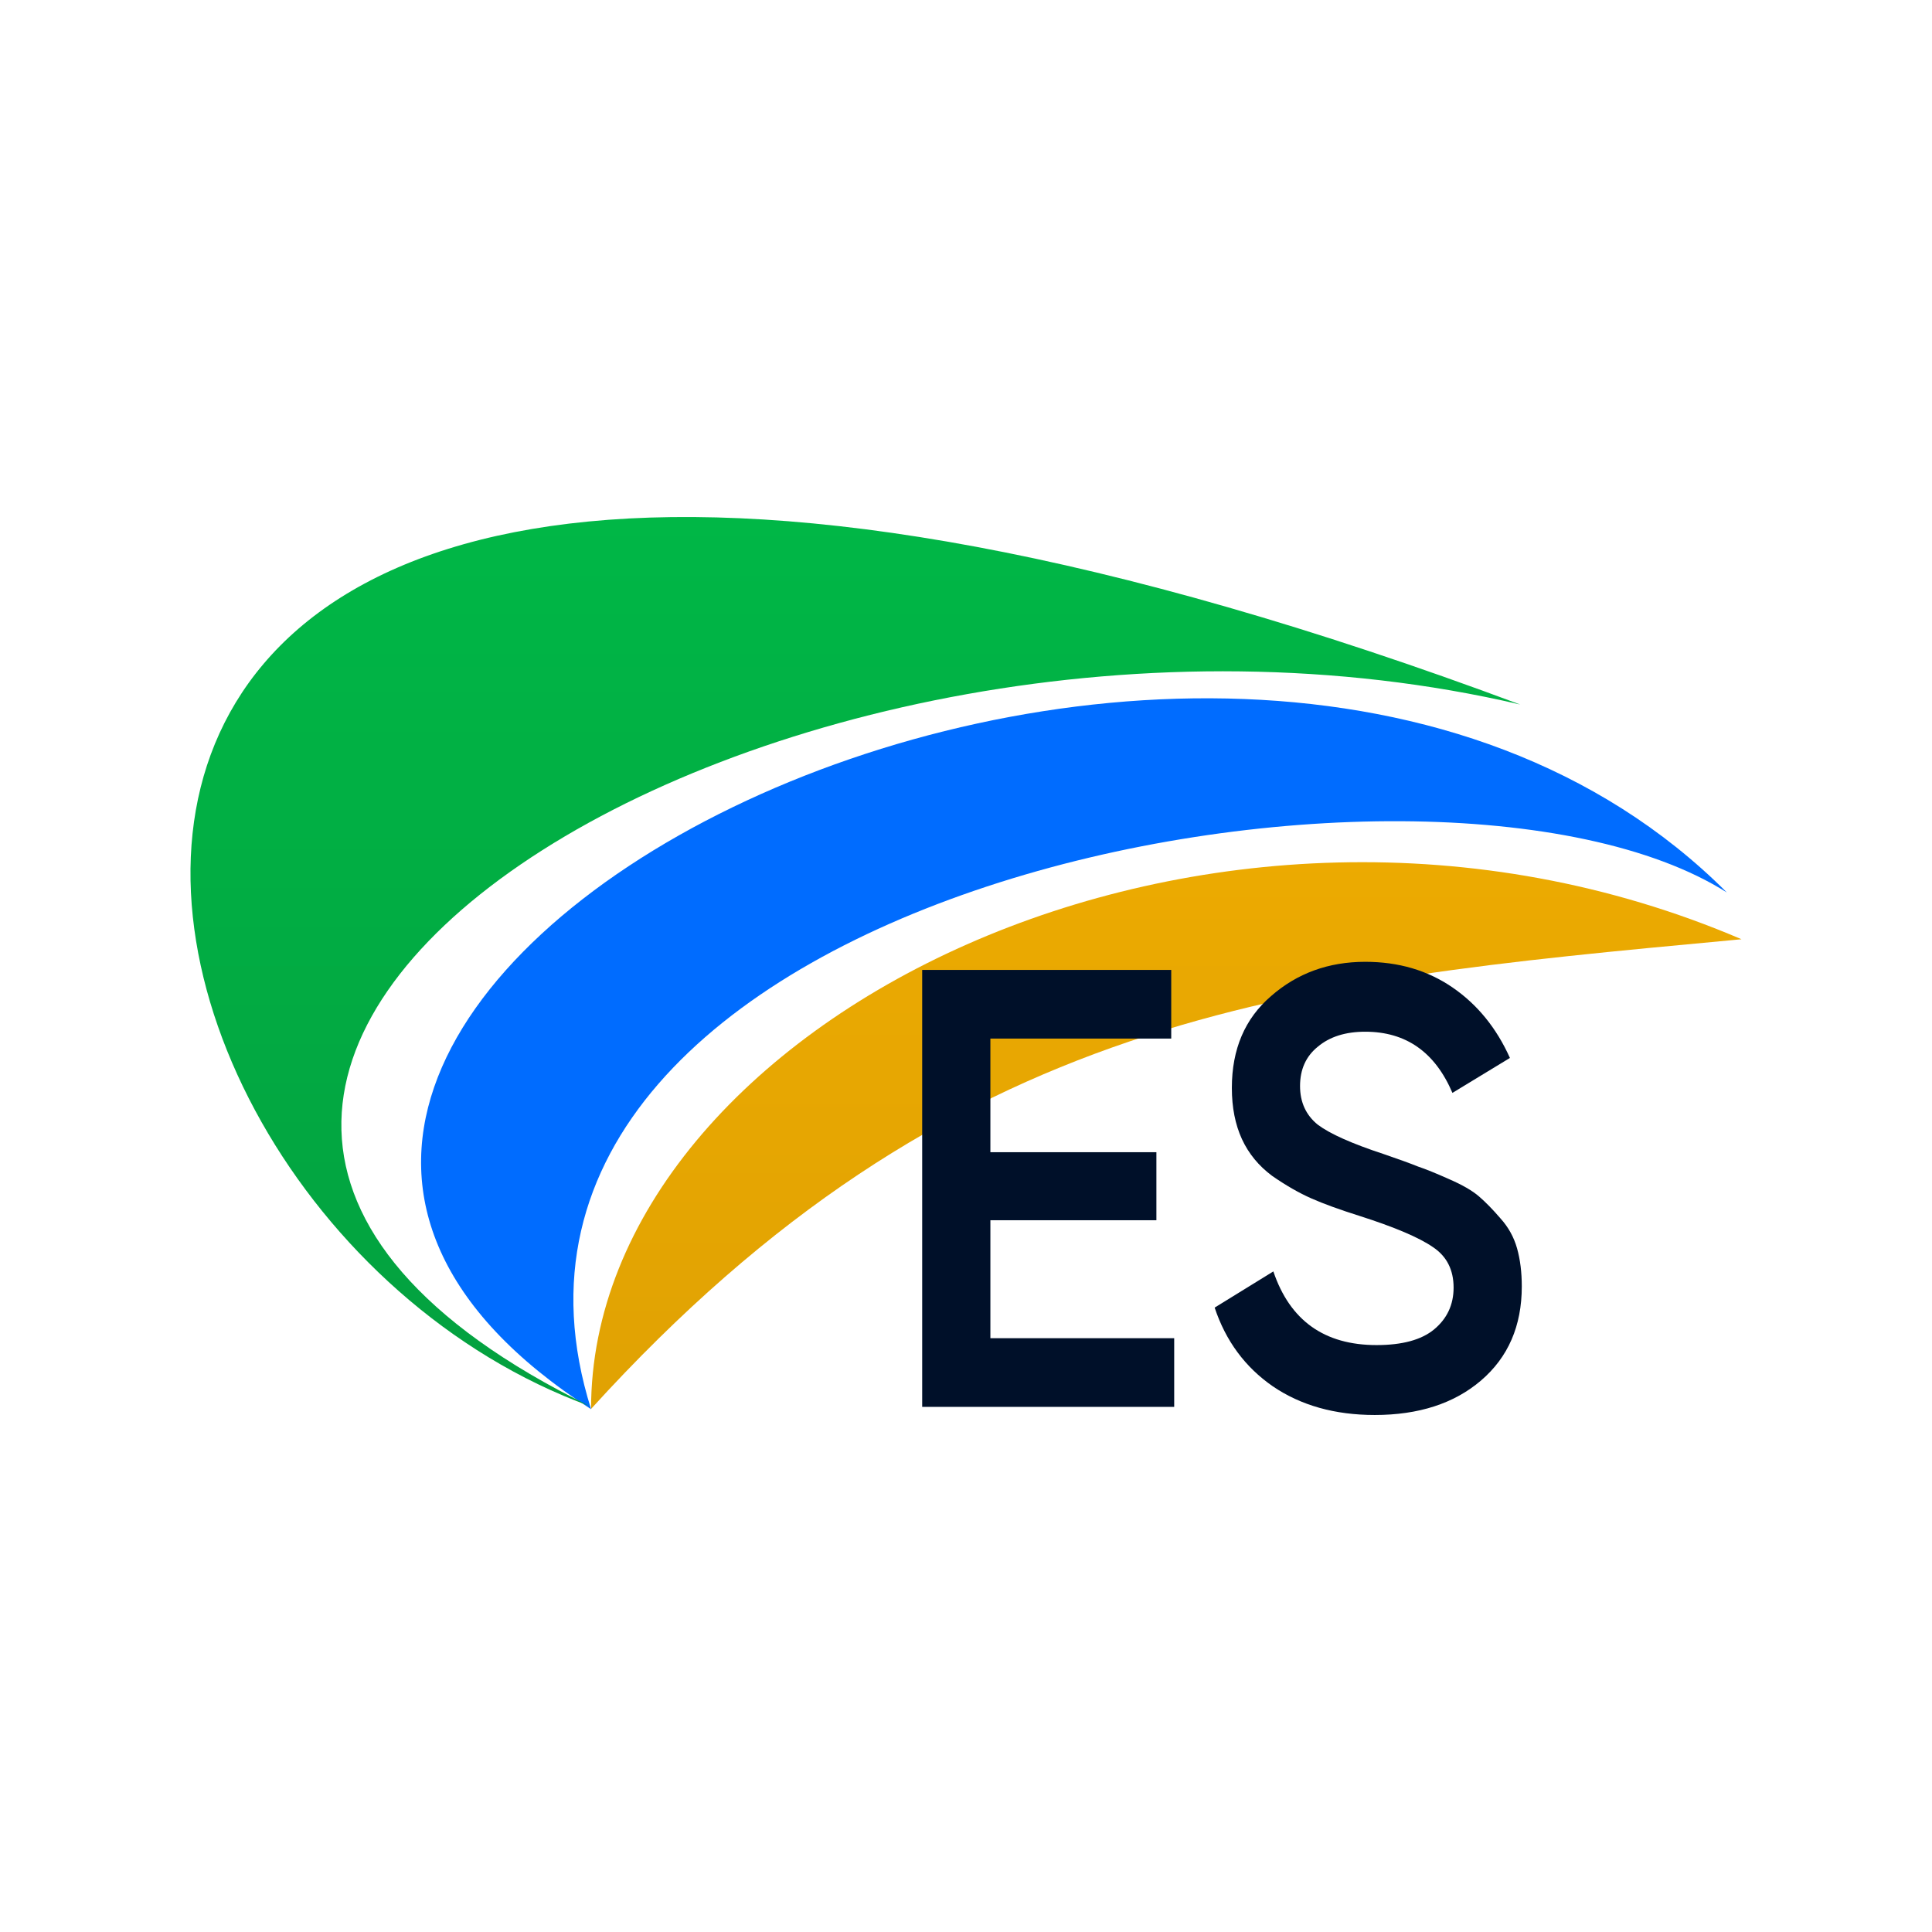
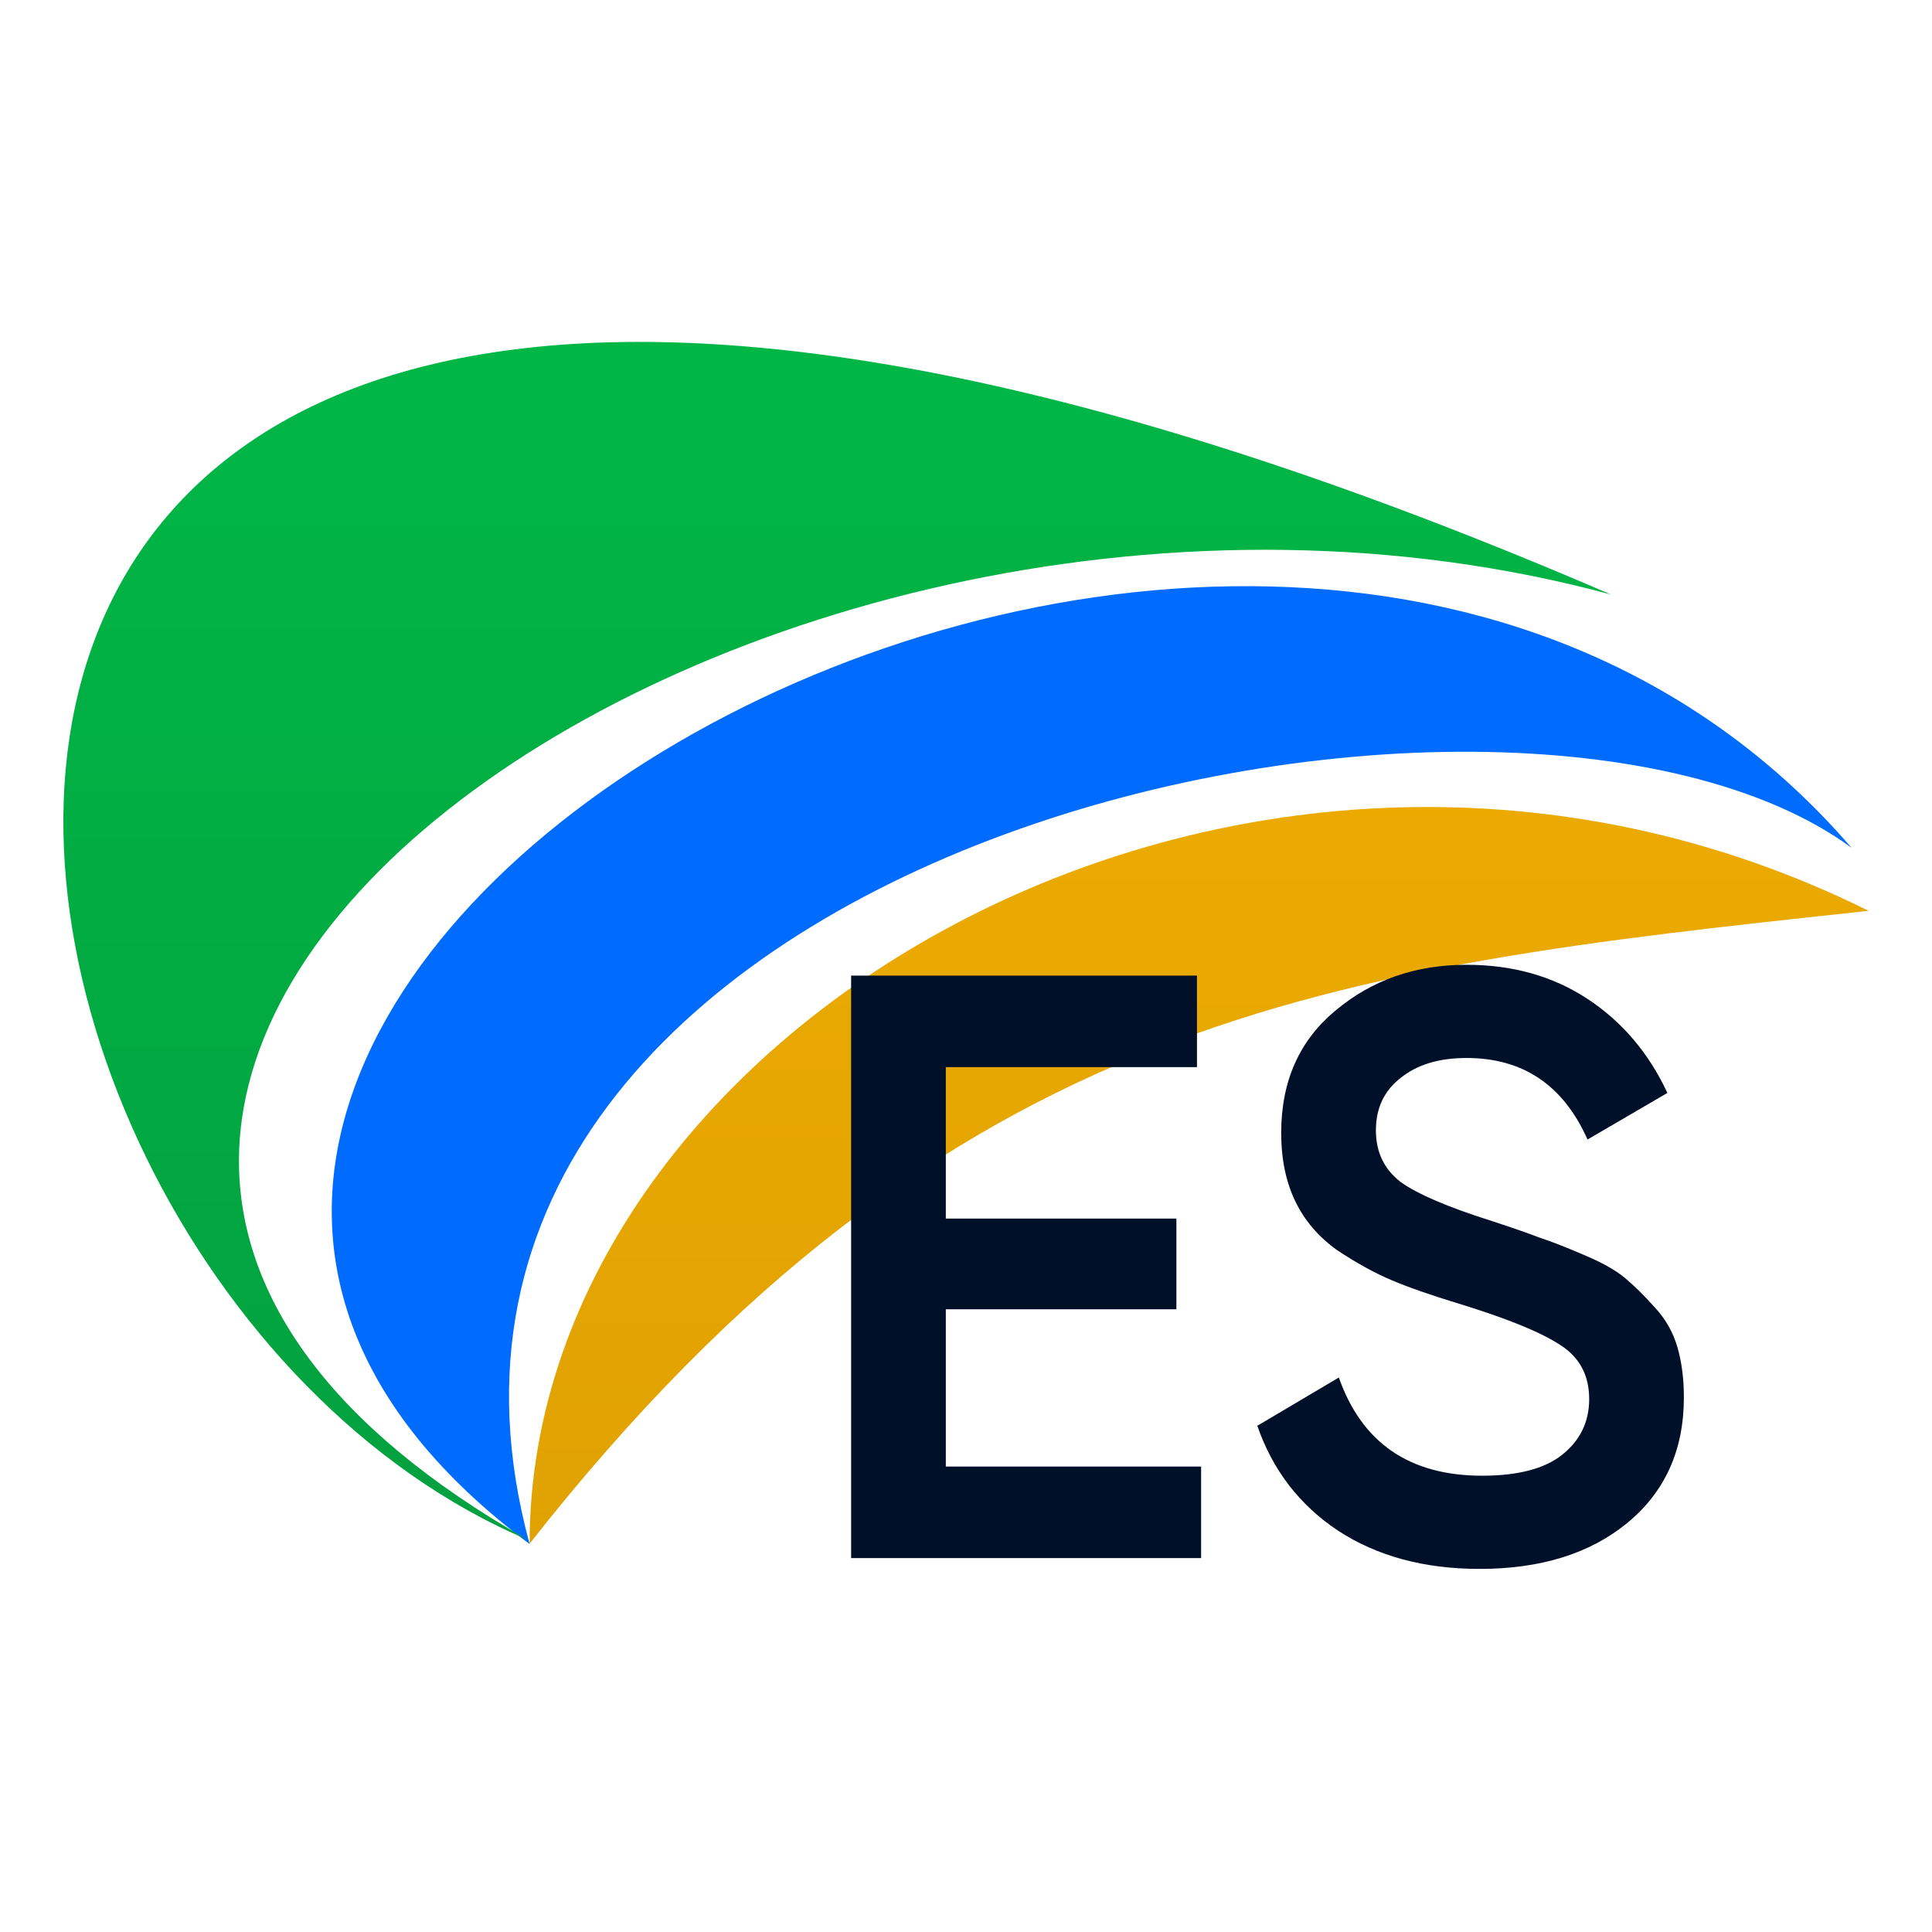
- <svg xmlns="http://www.w3.org/2000/svg" width="71" height="71" viewBox="0 0 71 71" fill="none">
-   <rect width="71" height="71" />
-   <path d="M21.722 51.788C-1.087 37.104 44.49 13.808 63.461 32.798C52.553 25.887 15.751 32.798 21.722 51.788Z" fill="#006CFF" />
-   <path d="M21.673 51.673C0.928 44.112 -5.71 2.919 55.868 25.891C28.77 19.559 -3.59 39.3 21.673 51.673Z" fill="url(#paint0_linear_7667_318569)" />
-   <path d="M64 34.517C44.472 26.155 21.721 37.625 21.721 51.777C34.953 37.225 47.239 36.079 63.592 34.555L64 34.517Z" fill="url(#paint1_linear_7667_318569)" />
-   <path d="M36.396 49.178H43.151V51.702H33.89V35.644H43.042V38.167H36.396V42.343H42.497V44.843H36.396V49.178Z" fill="#001029" />
-   <path d="M50.521 52C49.054 52 47.805 51.648 46.773 50.945C45.757 50.241 45.045 49.278 44.638 48.054L46.795 46.724C47.405 48.529 48.669 49.431 50.587 49.431C51.531 49.431 52.235 49.24 52.7 48.857C53.179 48.46 53.419 47.947 53.419 47.32C53.419 46.663 53.165 46.166 52.657 45.829C52.148 45.477 51.248 45.095 49.955 44.682C49.228 44.453 48.64 44.239 48.19 44.04C47.739 43.841 47.26 43.566 46.752 43.214C46.258 42.847 45.887 42.396 45.64 41.861C45.394 41.325 45.27 40.699 45.27 39.98C45.27 38.557 45.749 37.433 46.708 36.608C47.667 35.767 48.822 35.346 50.172 35.346C51.393 35.346 52.46 35.659 53.376 36.286C54.291 36.913 54.995 37.778 55.489 38.879L53.376 40.163C52.736 38.664 51.669 37.915 50.172 37.915C49.446 37.915 48.865 38.099 48.429 38.466C47.994 38.817 47.776 39.299 47.776 39.911C47.776 40.507 47.994 40.981 48.429 41.333C48.88 41.67 49.686 42.029 50.848 42.411C51.429 42.61 51.85 42.763 52.112 42.87C52.388 42.962 52.765 43.115 53.245 43.329C53.739 43.543 54.109 43.757 54.356 43.971C54.603 44.185 54.864 44.453 55.14 44.774C55.431 45.095 55.634 45.462 55.751 45.875C55.867 46.288 55.925 46.755 55.925 47.275C55.925 48.727 55.424 49.882 54.421 50.738C53.434 51.579 52.134 52 50.521 52Z" fill="#001029" />
+ <svg xmlns="http://www.w3.org/2000/svg" width="315" height="315" viewBox="0 0 315 315" fill="none">
+   <path d="M86.352 251.751C-31.43 163.971 203.924 24.71 301.888 138.228C245.561 96.915 55.515 138.228 86.352 251.751Z" fill="#006CFF" />
+   <path d="M86.099 251.068C-21.026 205.865 -55.307 -40.39 262.679 96.942C122.745 59.086 -44.356 177.097 86.099 251.068Z" fill="url(#paint0_linear_7780_317239)" />
+   <path d="M304.672 148.504C203.833 98.521 86.348 167.088 86.348 251.689C154.678 164.694 218.122 157.846 302.563 148.732L304.672 148.504Z" fill="url(#paint1_linear_7780_317239)" />
+   <path d="M154.209 239.112H195.831V254.036H138.769V159.066H195.159V173.99H154.209V198.682H191.803V213.47H154.209V239.112Z" fill="#001029" />
+   <path d="M241.248 255.8C232.208 255.8 224.51 253.72 218.155 249.559C211.889 245.399 207.503 239.7 204.997 232.464L218.289 224.595C222.048 235.268 229.836 240.605 241.651 240.605C247.469 240.605 251.81 239.474 254.674 237.213C257.628 234.861 259.105 231.831 259.105 228.123C259.105 224.234 257.538 221.294 254.406 219.304C251.273 217.224 245.723 214.963 237.757 212.521C233.282 211.164 229.657 209.898 226.882 208.722C224.107 207.546 221.153 205.918 218.021 203.838C214.977 201.667 212.695 198.999 211.173 195.833C209.651 192.667 208.891 188.959 208.891 184.708C208.891 176.296 211.844 169.648 217.752 164.764C223.66 159.789 230.775 157.302 239.1 157.302C246.618 157.302 253.197 159.156 258.836 162.864C264.475 166.573 268.816 171.683 271.86 178.195L258.836 185.793C254.898 176.929 248.319 172.497 239.1 172.497C234.624 172.497 231.044 173.582 228.359 175.753C225.673 177.834 224.331 180.683 224.331 184.301C224.331 187.828 225.673 190.632 228.359 192.712C231.133 194.702 236.101 196.828 243.262 199.089C246.842 200.265 249.438 201.169 251.049 201.802C252.75 202.345 255.077 203.25 258.031 204.516C261.074 205.782 263.356 207.048 264.878 208.315C266.4 209.581 268.011 211.164 269.712 213.063C271.502 214.963 272.755 217.133 273.471 219.576C274.187 222.018 274.545 224.776 274.545 227.852C274.545 236.444 271.457 243.273 265.281 248.338C259.194 253.313 251.183 255.8 241.248 255.8Z" fill="#001029" />
  <defs>
-     <linearGradient id="paint0_linear_7667_318569" x1="35.5" y1="19" x2="35.5" y2="52" gradientUnits="userSpaceOnUse">
+     <linearGradient id="paint0_linear_7780_317239" x1="157.5" y1="55.745" x2="157.5" y2="251.751" gradientUnits="userSpaceOnUse">
      <stop stop-color="#00B746" />
      <stop offset="1" stop-color="#03A03F" />
    </linearGradient>
-     <linearGradient id="paint1_linear_7667_318569" x1="35.5" y1="19" x2="35.5" y2="52" gradientUnits="userSpaceOnUse">
+     <linearGradient id="paint1_linear_7780_317239" x1="157.5" y1="55.745" x2="157.5" y2="251.751" gradientUnits="userSpaceOnUse">
      <stop stop-color="#F3AF00" />
      <stop offset="1" stop-color="#E0A203" />
    </linearGradient>
  </defs>
</svg>
